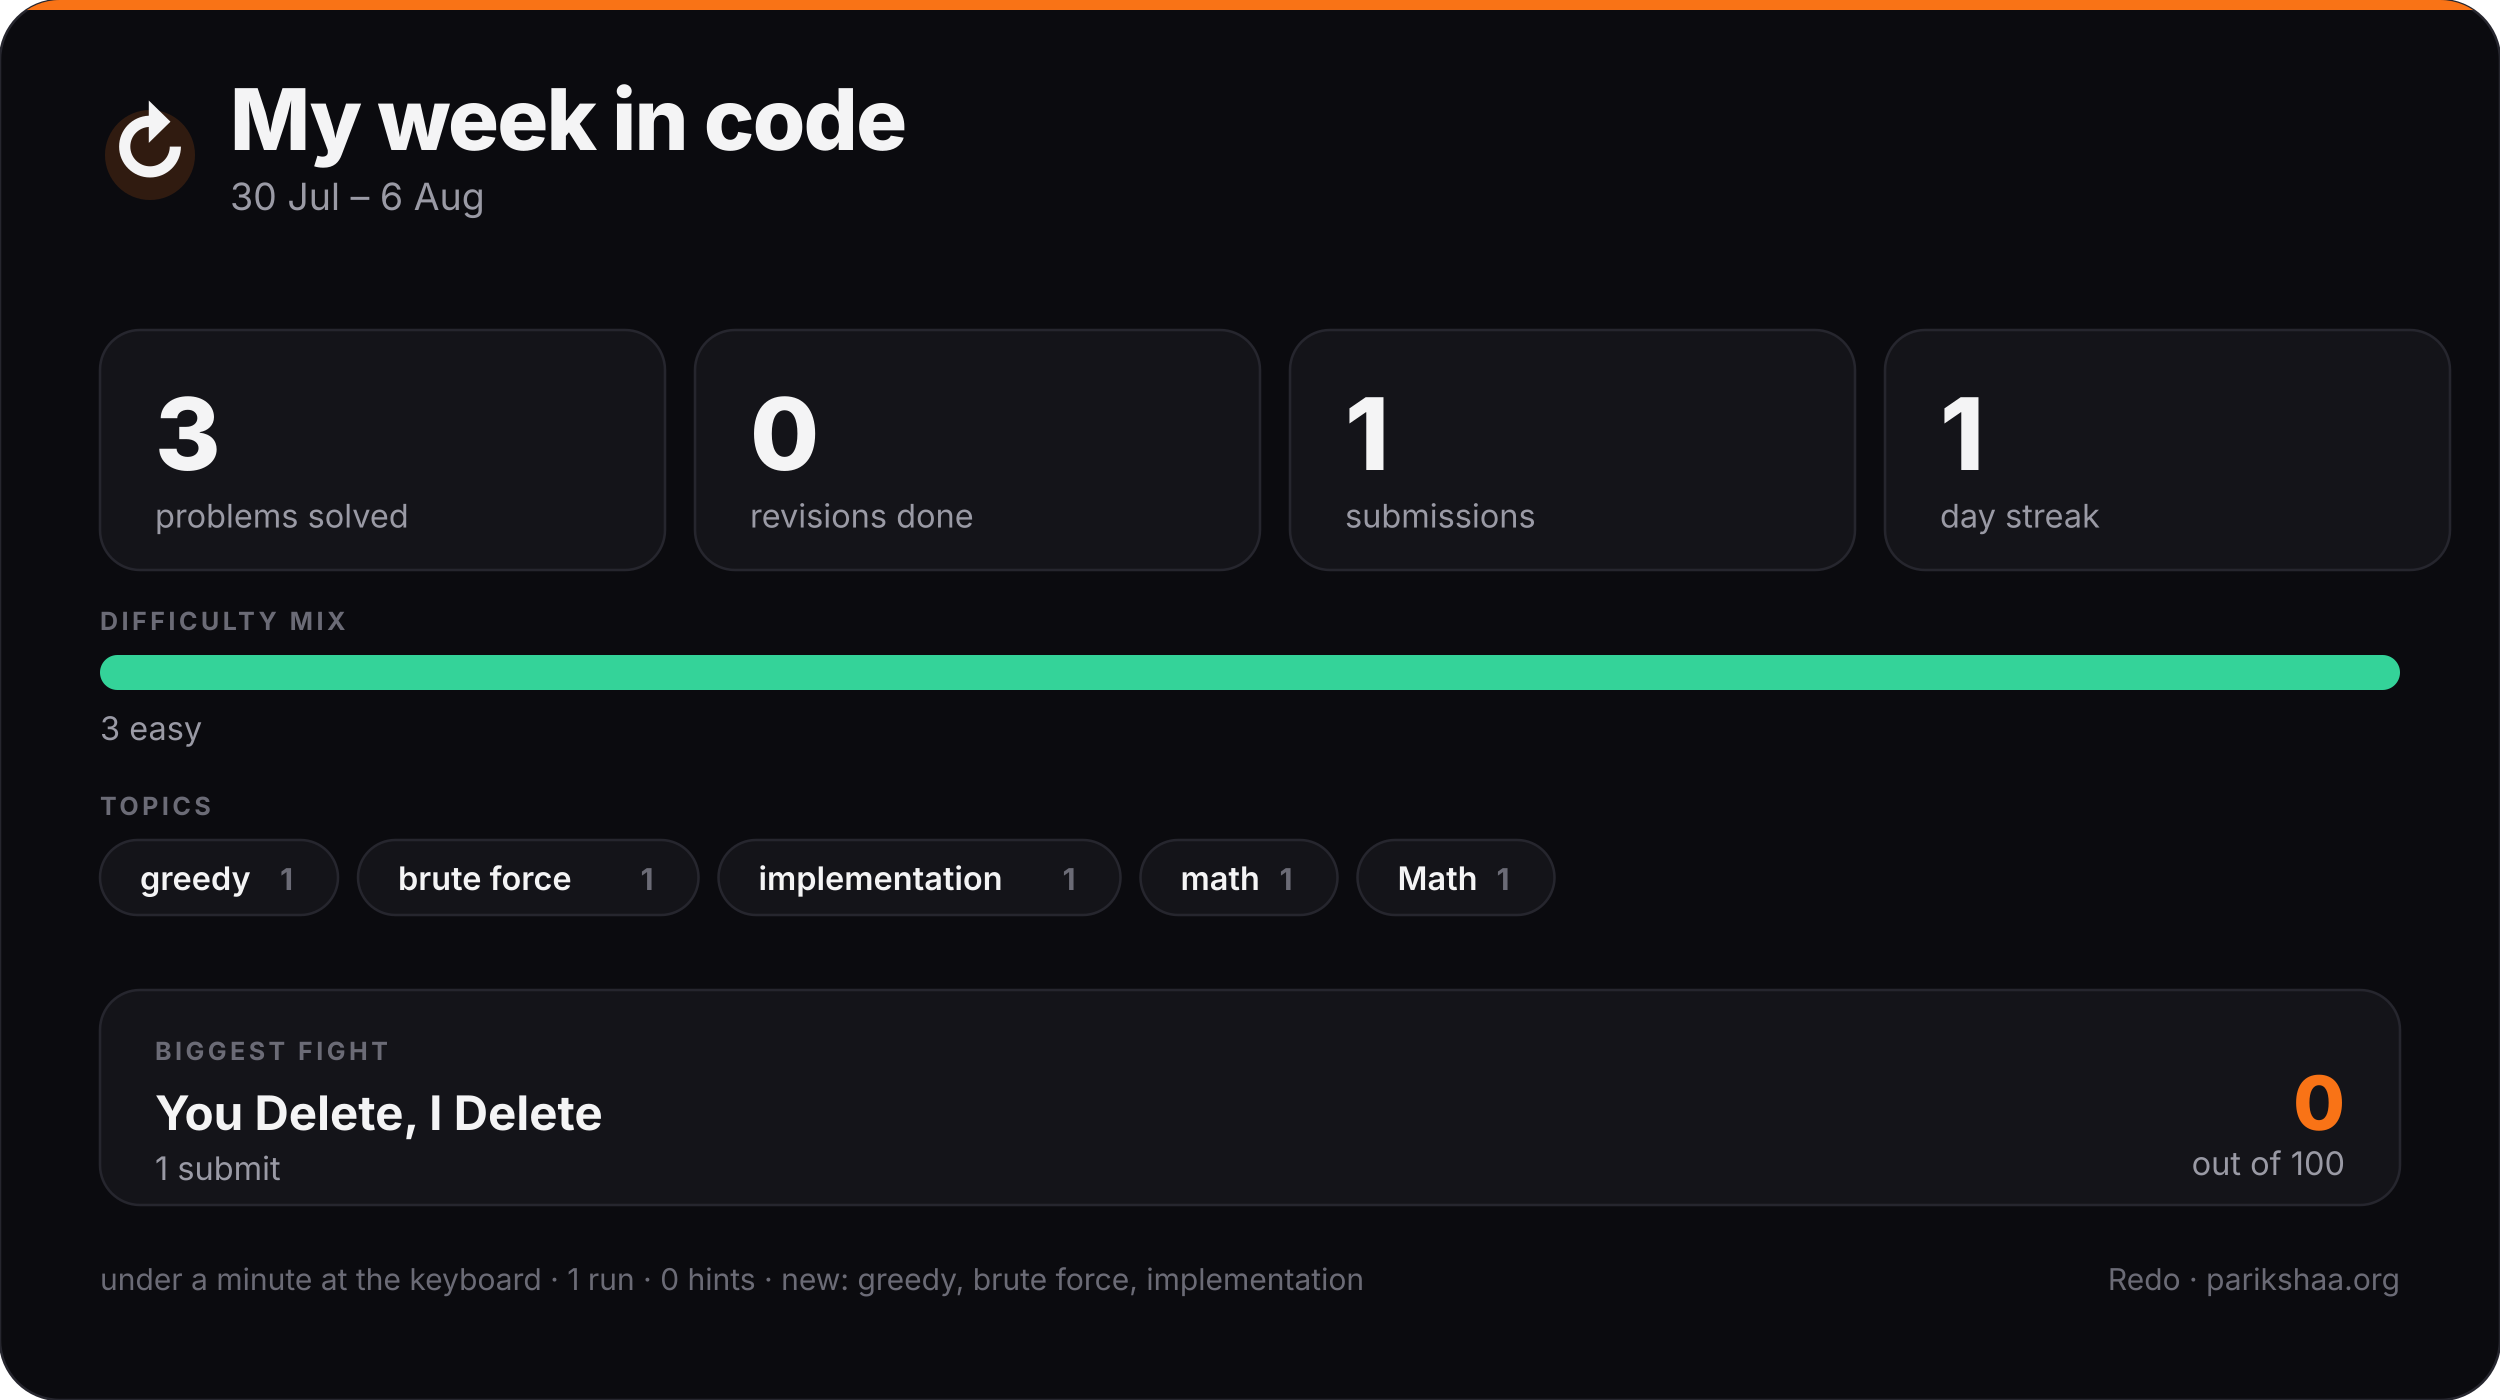
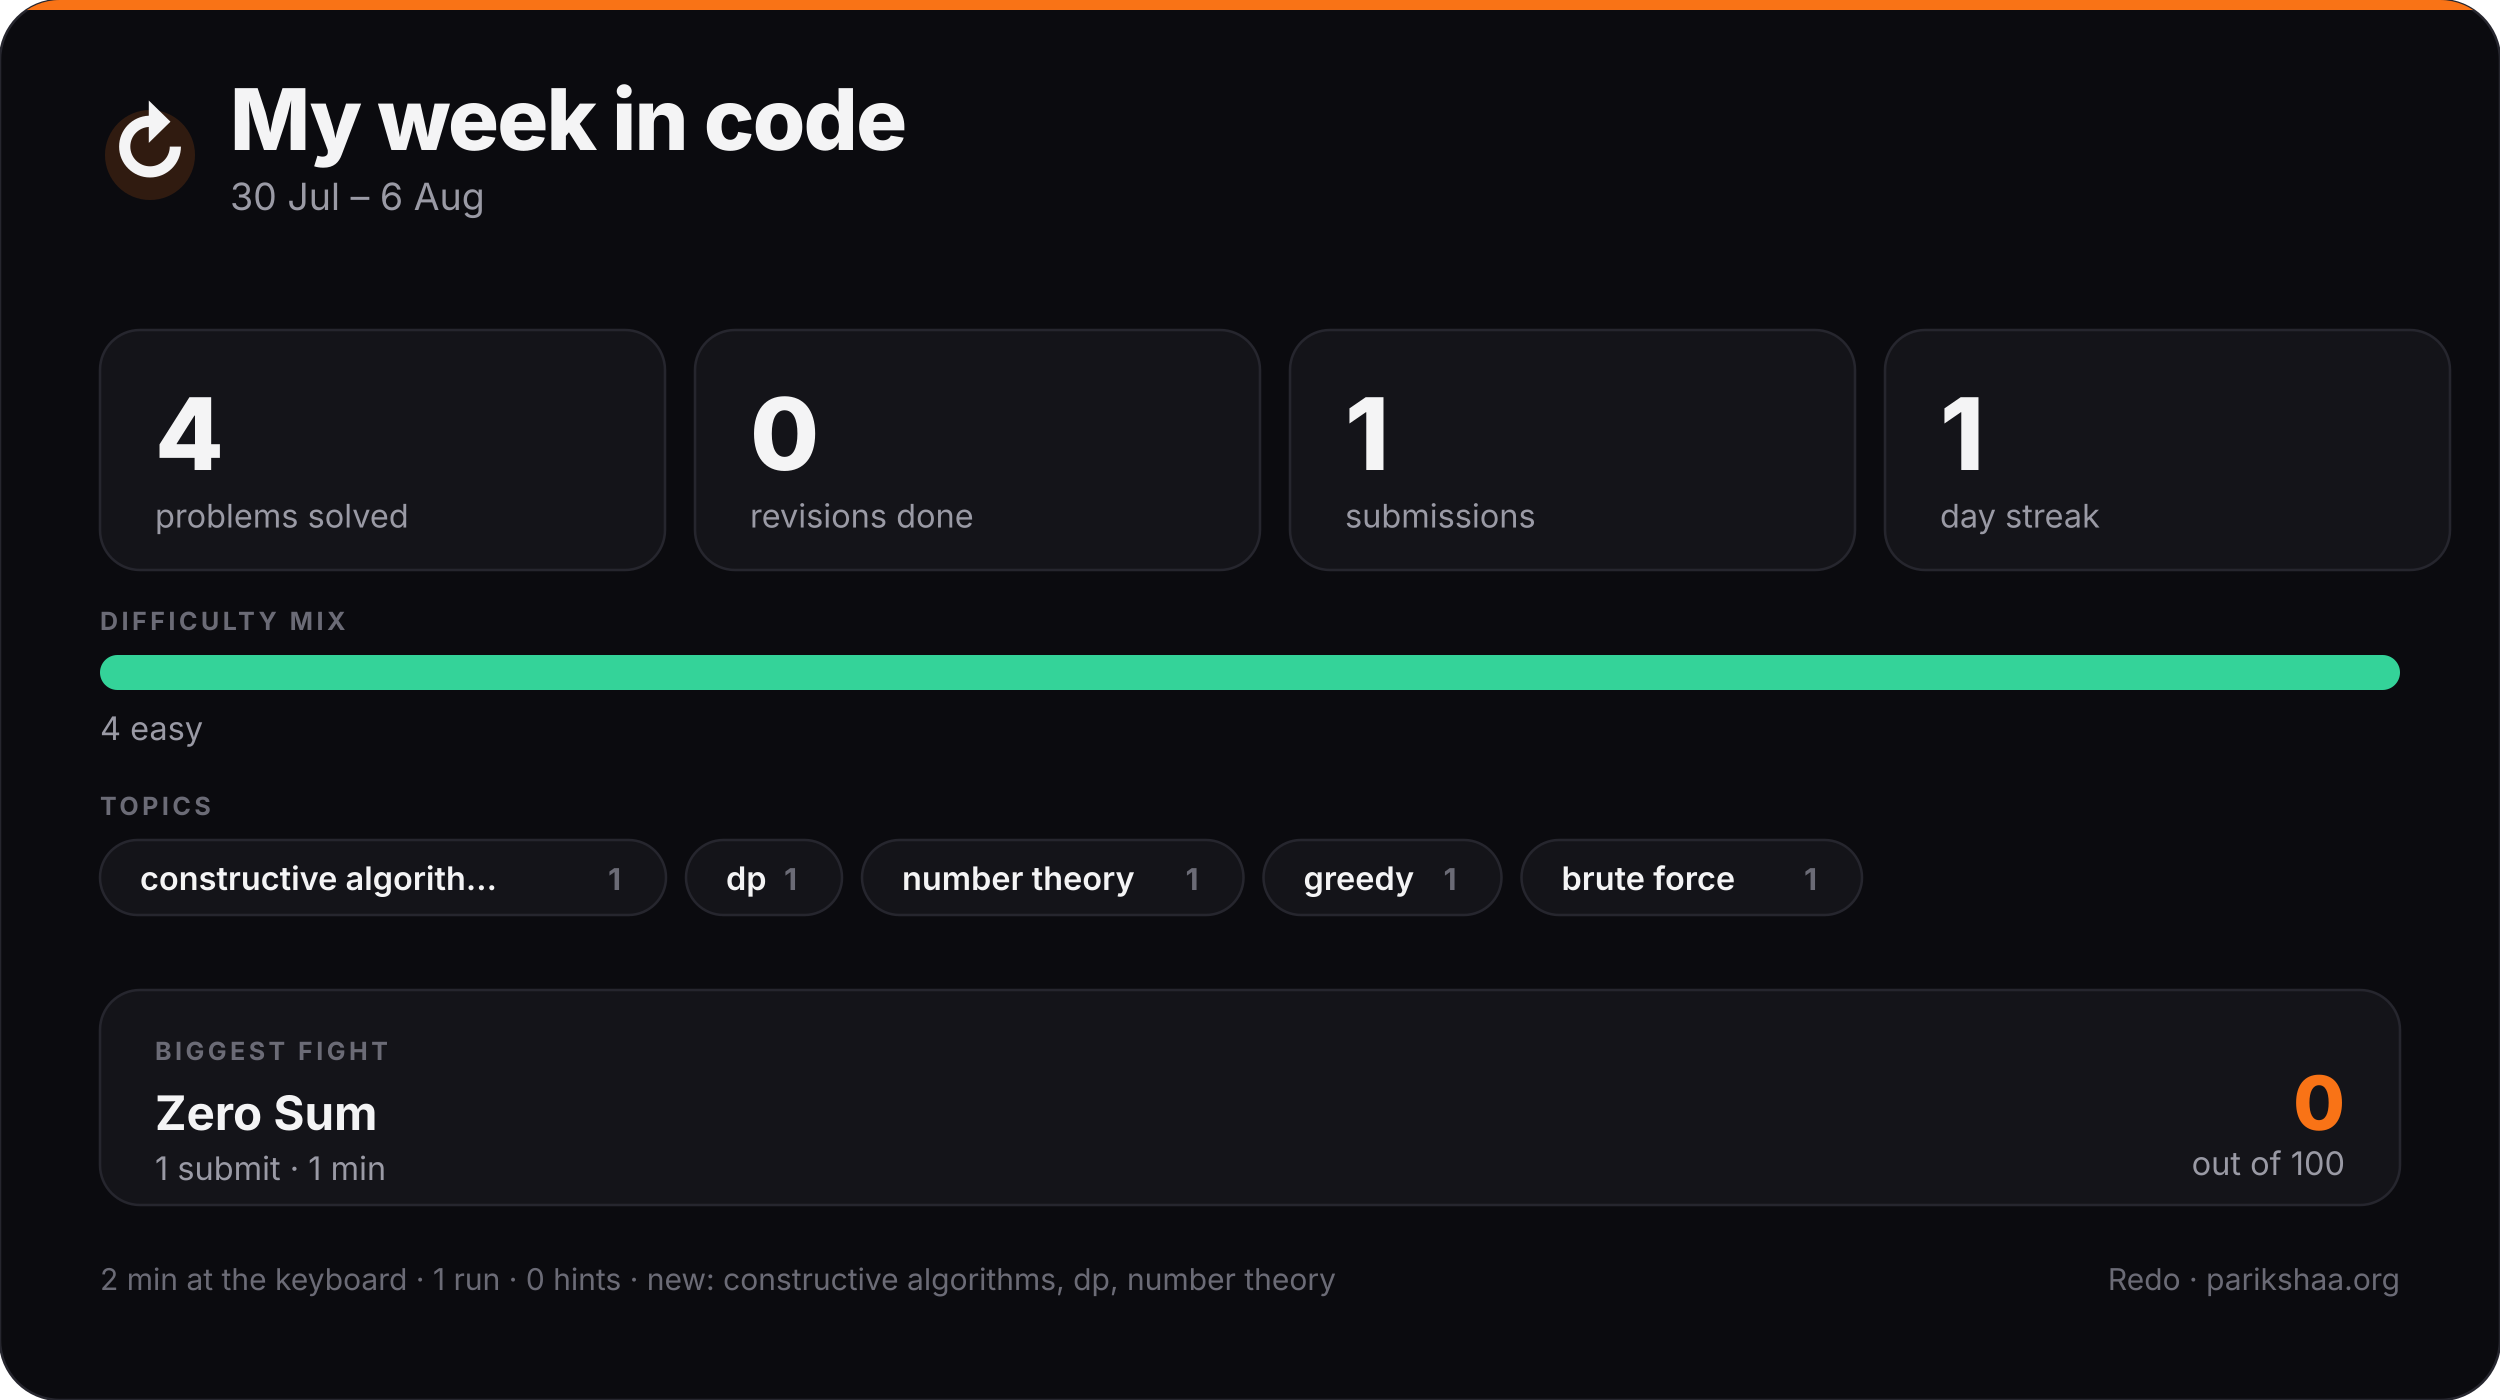
<svg xmlns="http://www.w3.org/2000/svg" width="1000" height="560" viewBox="0 0 1000 560" role="img" aria-label="Week in code">
  <style>
    text { font-family: -apple-system, BlinkMacSystemFont, "Segoe UI", Inter, sans-serif; }
    .title { fill: #f4f4f5; font-size: 34px; font-weight: 800; letter-spacing: -0.02em; }
    .sub { fill: #9a9aa5; font-size: 15px; }
    .big { fill: #f4f4f5; font-size: 40px; font-weight: 800; letter-spacing: -0.02em; }
    .small { fill: #9a9aa5; font-size: 13px; }
    .label { fill: #6b6b76; font-size: 10px; letter-spacing: 0.14em; font-weight: 700; }
    .chip { fill: #f4f4f5; font-size: 13px; font-weight: 600; }
    .chipCount { fill: #6b6b76; font-size: 12px; font-weight: 700; }
    .fightTitle { fill: #f4f4f5; font-size: 19px; font-weight: 700; }
    .fightScore { fill: #f97316; font-size: 30px; font-weight: 800; }
    .foot { fill: #6b6b76; font-size: 12px; }
    .rise { animation: rise 620ms cubic-bezier(.2,.8,.2,1) both; }
    @keyframes rise { from { opacity: 0; transform: translateY(8px); } to { opacity: 1; transform: none; } }
    @media (prefers-reduced-motion: reduce) { .rise { animation: none; } }
  </style>
  <defs>
    <clipPath id="card">
      <rect width="1000" height="560" rx="24" />
    </clipPath>
  </defs>
  <rect width="1000" height="560" rx="24" fill="#0b0b0f" stroke="#26262e" />
  <rect x="0" y="0" width="1000" height="4" fill="#f97316" clip-path="url(#card)" />
  <circle cx="60" cy="62" r="18" fill="#f97316" opacity="0.16" />
  <text x="60" y="71" class="title" fill="#f97316" text-anchor="middle" font-size="24">↻</text>
  <text x="92" y="60" class="title">My week in code</text>
  <text x="92" y="84" class="sub">30 Jul – 6 Aug</text>
  <g class="rise" style="animation-delay:0s">
    <rect x="40" y="132" width="226" height="96" rx="16" fill="#141419" stroke="#26262e" />
-     <text x="62" y="188" class="big">3</text>
+     <text x="62" y="188" class="big">4</text>
    <text x="62" y="211" class="small">problems solved</text>
  </g>
  <g class="rise" style="animation-delay:0.07s">
    <rect x="278" y="132" width="226" height="96" rx="16" fill="#141419" stroke="#26262e" />
    <text x="300" y="188" class="big">0</text>
    <text x="300" y="211" class="small">revisions done</text>
  </g>
  <g class="rise" style="animation-delay:0.14s">
    <rect x="516" y="132" width="226" height="96" rx="16" fill="#141419" stroke="#26262e" />
    <text x="538" y="188" class="big">1</text>
    <text x="538" y="211" class="small">submissions</text>
  </g>
  <g class="rise" style="animation-delay:0.21s">
    <rect x="754" y="132" width="226" height="96" rx="16" fill="#141419" stroke="#26262e" />
    <text x="776" y="188" class="big">1</text>
    <text x="776" y="211" class="small">day streak</text>
  </g>
  <text x="40" y="252" class="label">DIFFICULTY MIX</text>
  <rect x="40" y="262" width="920" height="14" rx="7" fill="#34d399" />
-   <text x="40" y="296" class="small" fill="#34d399">3 easy</text>
+   <text x="40" y="296" class="small" fill="#34d399">4 easy</text>
  <text x="40" y="326" class="label">TOPICS</text>
  <g class="rise">
-     <rect x="40" y="336" width="95.2" height="30" rx="15" fill="#141419" stroke="#26262e" />
-     <text x="56" y="356" class="chip">greedy</text>
-     <text x="117.2" y="356" class="chipCount" text-anchor="end">1</text>
+     <rect x="40" y="336" width="226.4" height="30" rx="15" fill="#141419" stroke="#26262e" />
+     <text x="56" y="356" class="chip">constructive algorith…</text>
+     <text x="248.4" y="356" class="chipCount" text-anchor="end">1</text>
  </g>
  <g class="rise">
-     <rect x="143.2" y="336" width="136.2" height="30" rx="15" fill="#141419" stroke="#26262e" />
-     <text x="159.2" y="356" class="chip">brute force</text>
-     <text x="261.4" y="356" class="chipCount" text-anchor="end">1</text>
+     <rect x="274.4" y="336" width="62.4" height="30" rx="15" fill="#141419" stroke="#26262e" />
+     <text x="290.4" y="356" class="chip">dp</text>
+     <text x="318.8" y="356" class="chipCount" text-anchor="end">1</text>
  </g>
  <g class="rise">
-     <rect x="287.4" y="336" width="160.8" height="30" rx="15" fill="#141419" stroke="#26262e" />
-     <text x="303.4" y="356" class="chip">implementation</text>
-     <text x="430.2" y="356" class="chipCount" text-anchor="end">1</text>
+     <rect x="344.8" y="336" width="152.6" height="30" rx="15" fill="#141419" stroke="#26262e" />
+     <text x="360.8" y="356" class="chip">number theory</text>
+     <text x="479.4" y="356" class="chipCount" text-anchor="end">1</text>
  </g>
  <g class="rise">
-     <rect x="456.2" y="336" width="78.8" height="30" rx="15" fill="#141419" stroke="#26262e" />
-     <text x="472.2" y="356" class="chip">math</text>
-     <text x="517" y="356" class="chipCount" text-anchor="end">1</text>
+     <rect x="505.4" y="336" width="95.2" height="30" rx="15" fill="#141419" stroke="#26262e" />
+     <text x="521.4" y="356" class="chip">greedy</text>
+     <text x="582.6" y="356" class="chipCount" text-anchor="end">1</text>
  </g>
  <g class="rise">
-     <rect x="543" y="336" width="78.8" height="30" rx="15" fill="#141419" stroke="#26262e" />
-     <text x="559" y="356" class="chip">Math</text>
-     <text x="603.8" y="356" class="chipCount" text-anchor="end">1</text>
+     <rect x="608.6" y="336" width="136.2" height="30" rx="15" fill="#141419" stroke="#26262e" />
+     <text x="624.6" y="356" class="chip">brute force</text>
+     <text x="726.8" y="356" class="chipCount" text-anchor="end">1</text>
  </g>
  <g class="rise" style="animation-delay:.25s">
    <rect x="40" y="396" width="920" height="86" rx="16" fill="#141419" stroke="#26262e" />
    <text x="62" y="424" class="label">BIGGEST FIGHT</text>
-     <text x="62" y="452" class="fightTitle">You Delete, I Delete</text>
-     <text x="62" y="472" class="small">1 submit</text>
+     <text x="62" y="452" class="fightTitle">Zero Sum</text>
+     <text x="62" y="472" class="small">1 submit · 1 min</text>
    <text x="938" y="452" class="fightScore" text-anchor="end">0</text>
    <text x="938" y="470" class="small" text-anchor="end">out of 100</text>
  </g>
-   <text x="40" y="516" class="foot">under a minute at the keyboard · 1 run · 0 hints · new: greedy, brute force, implementation</text>
+   <text x="40" y="516" class="foot">2 min at the keyboard · 1 run · 0 hints · new: constructive algorithms, dp, number theory</text>
  <text x="960" y="516" class="foot" text-anchor="end">Redo · parikshaa.org</text>
</svg>
